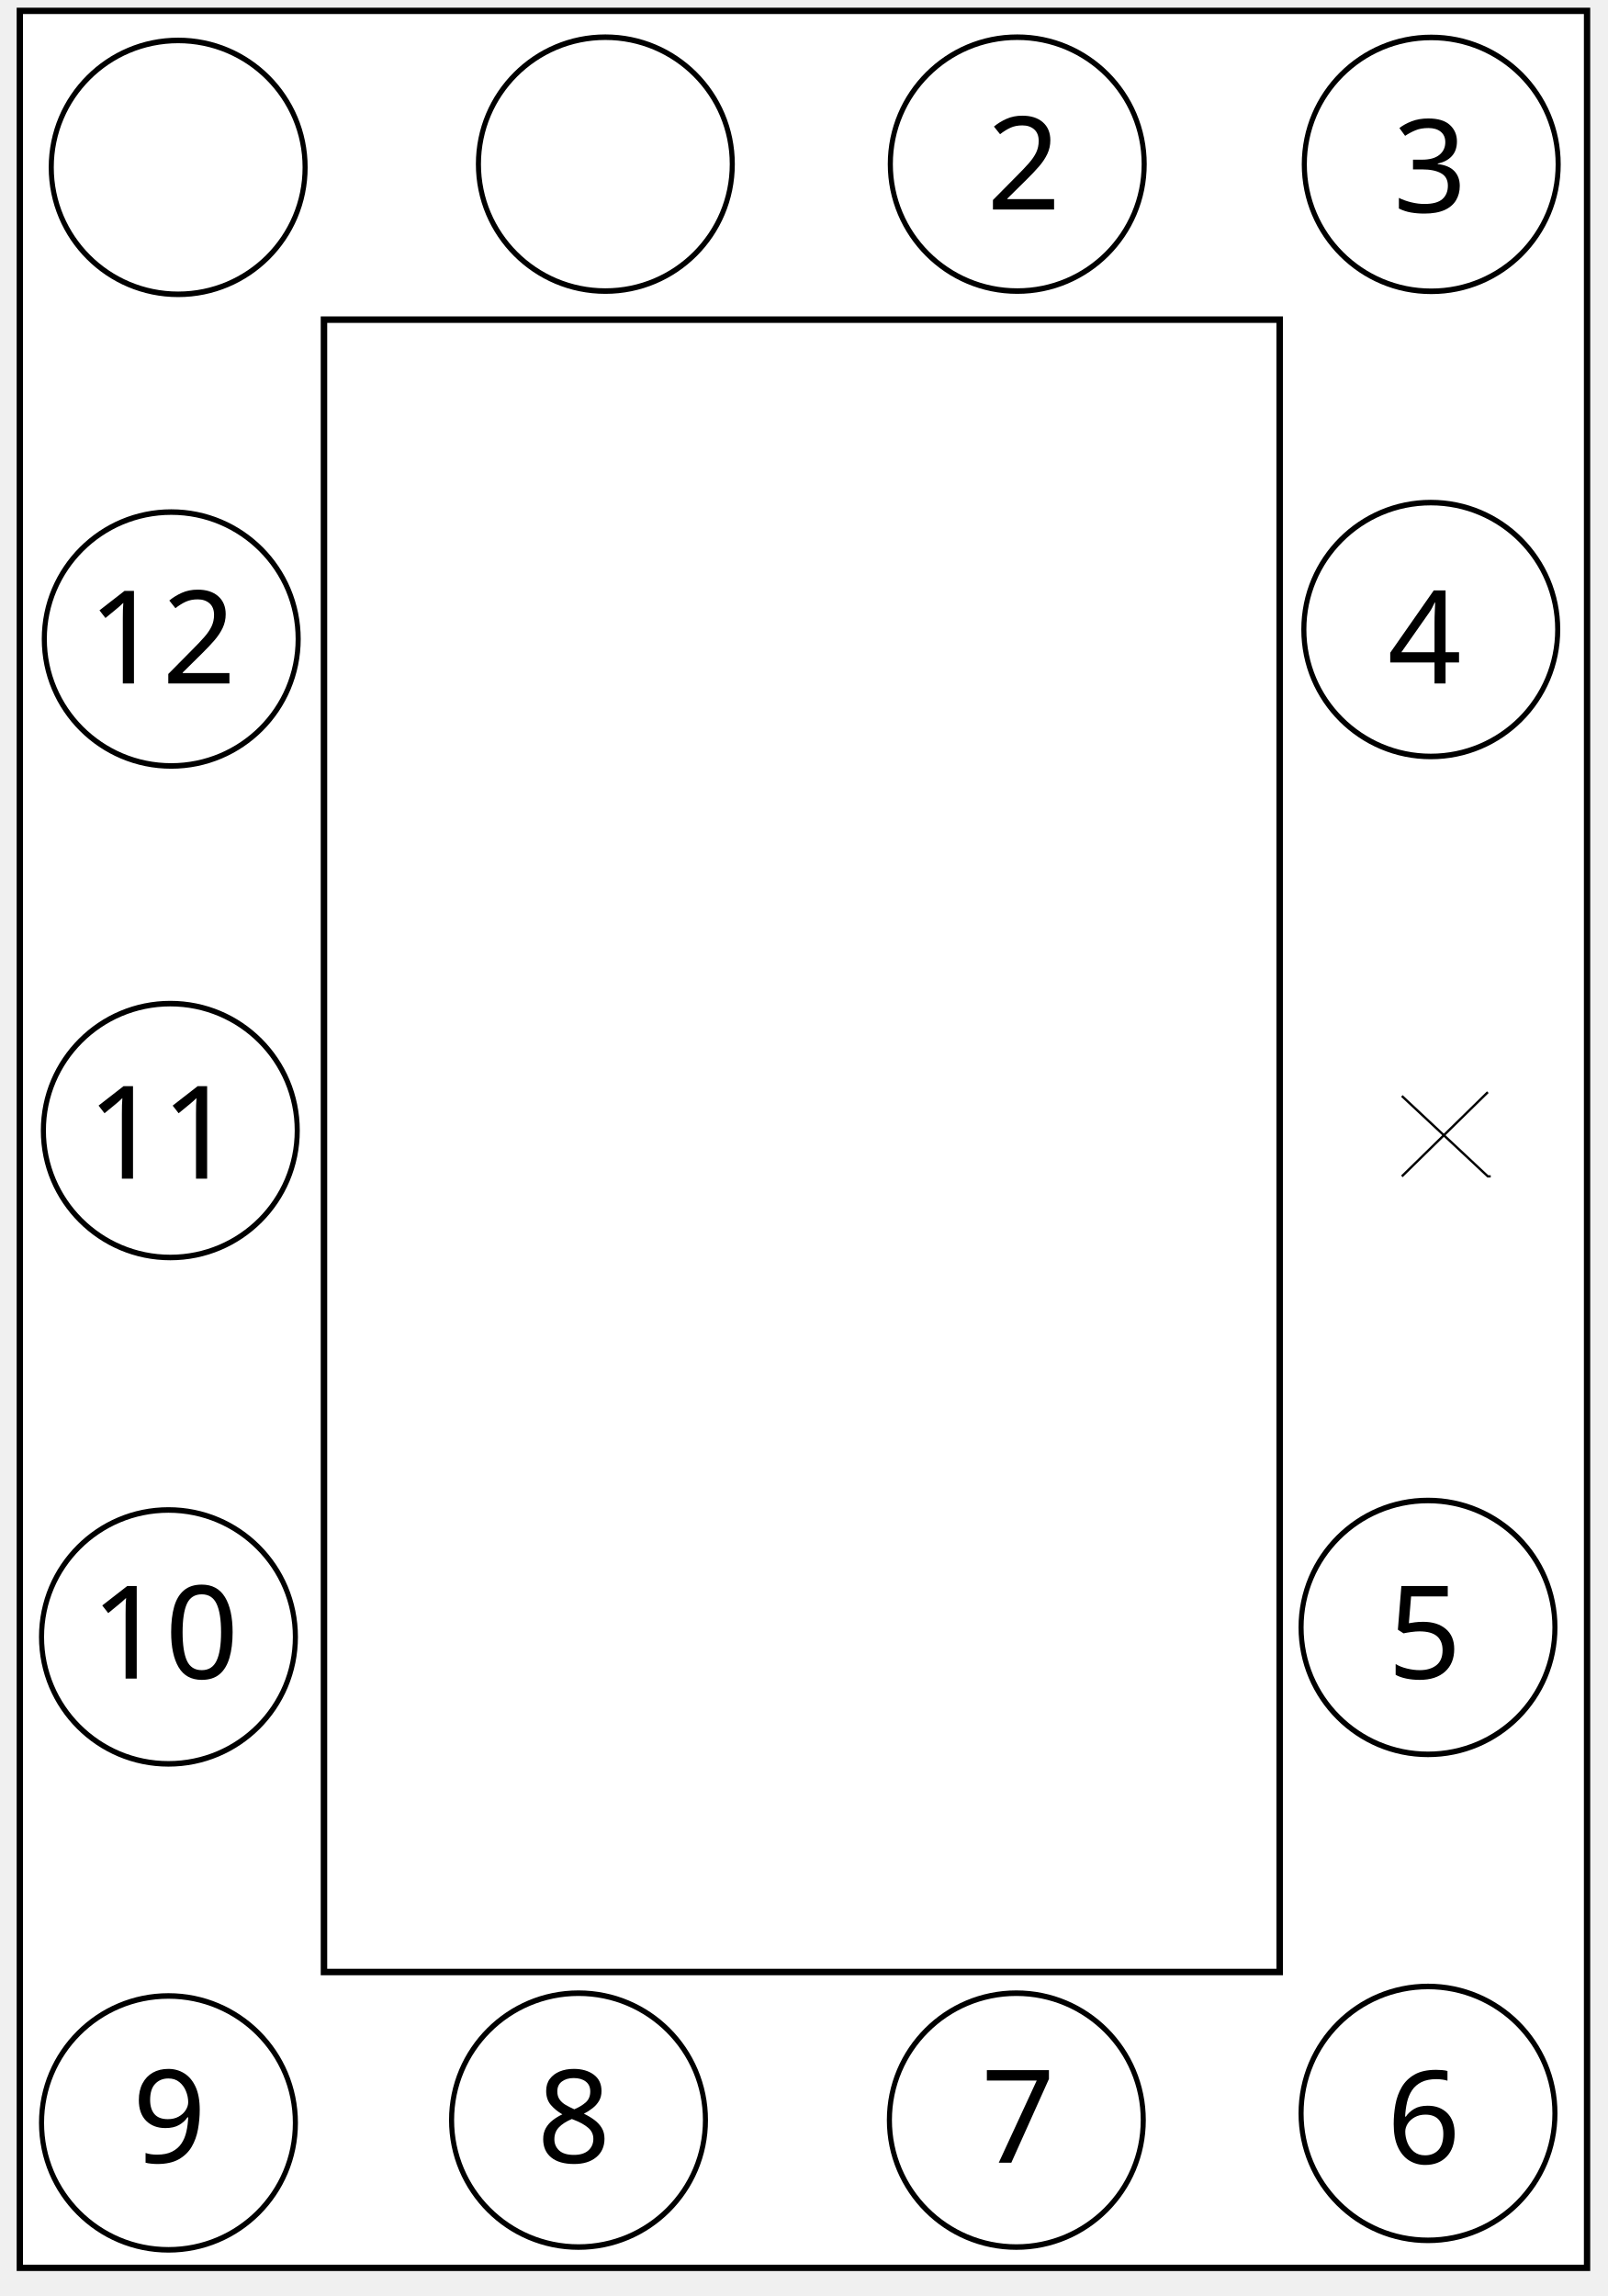
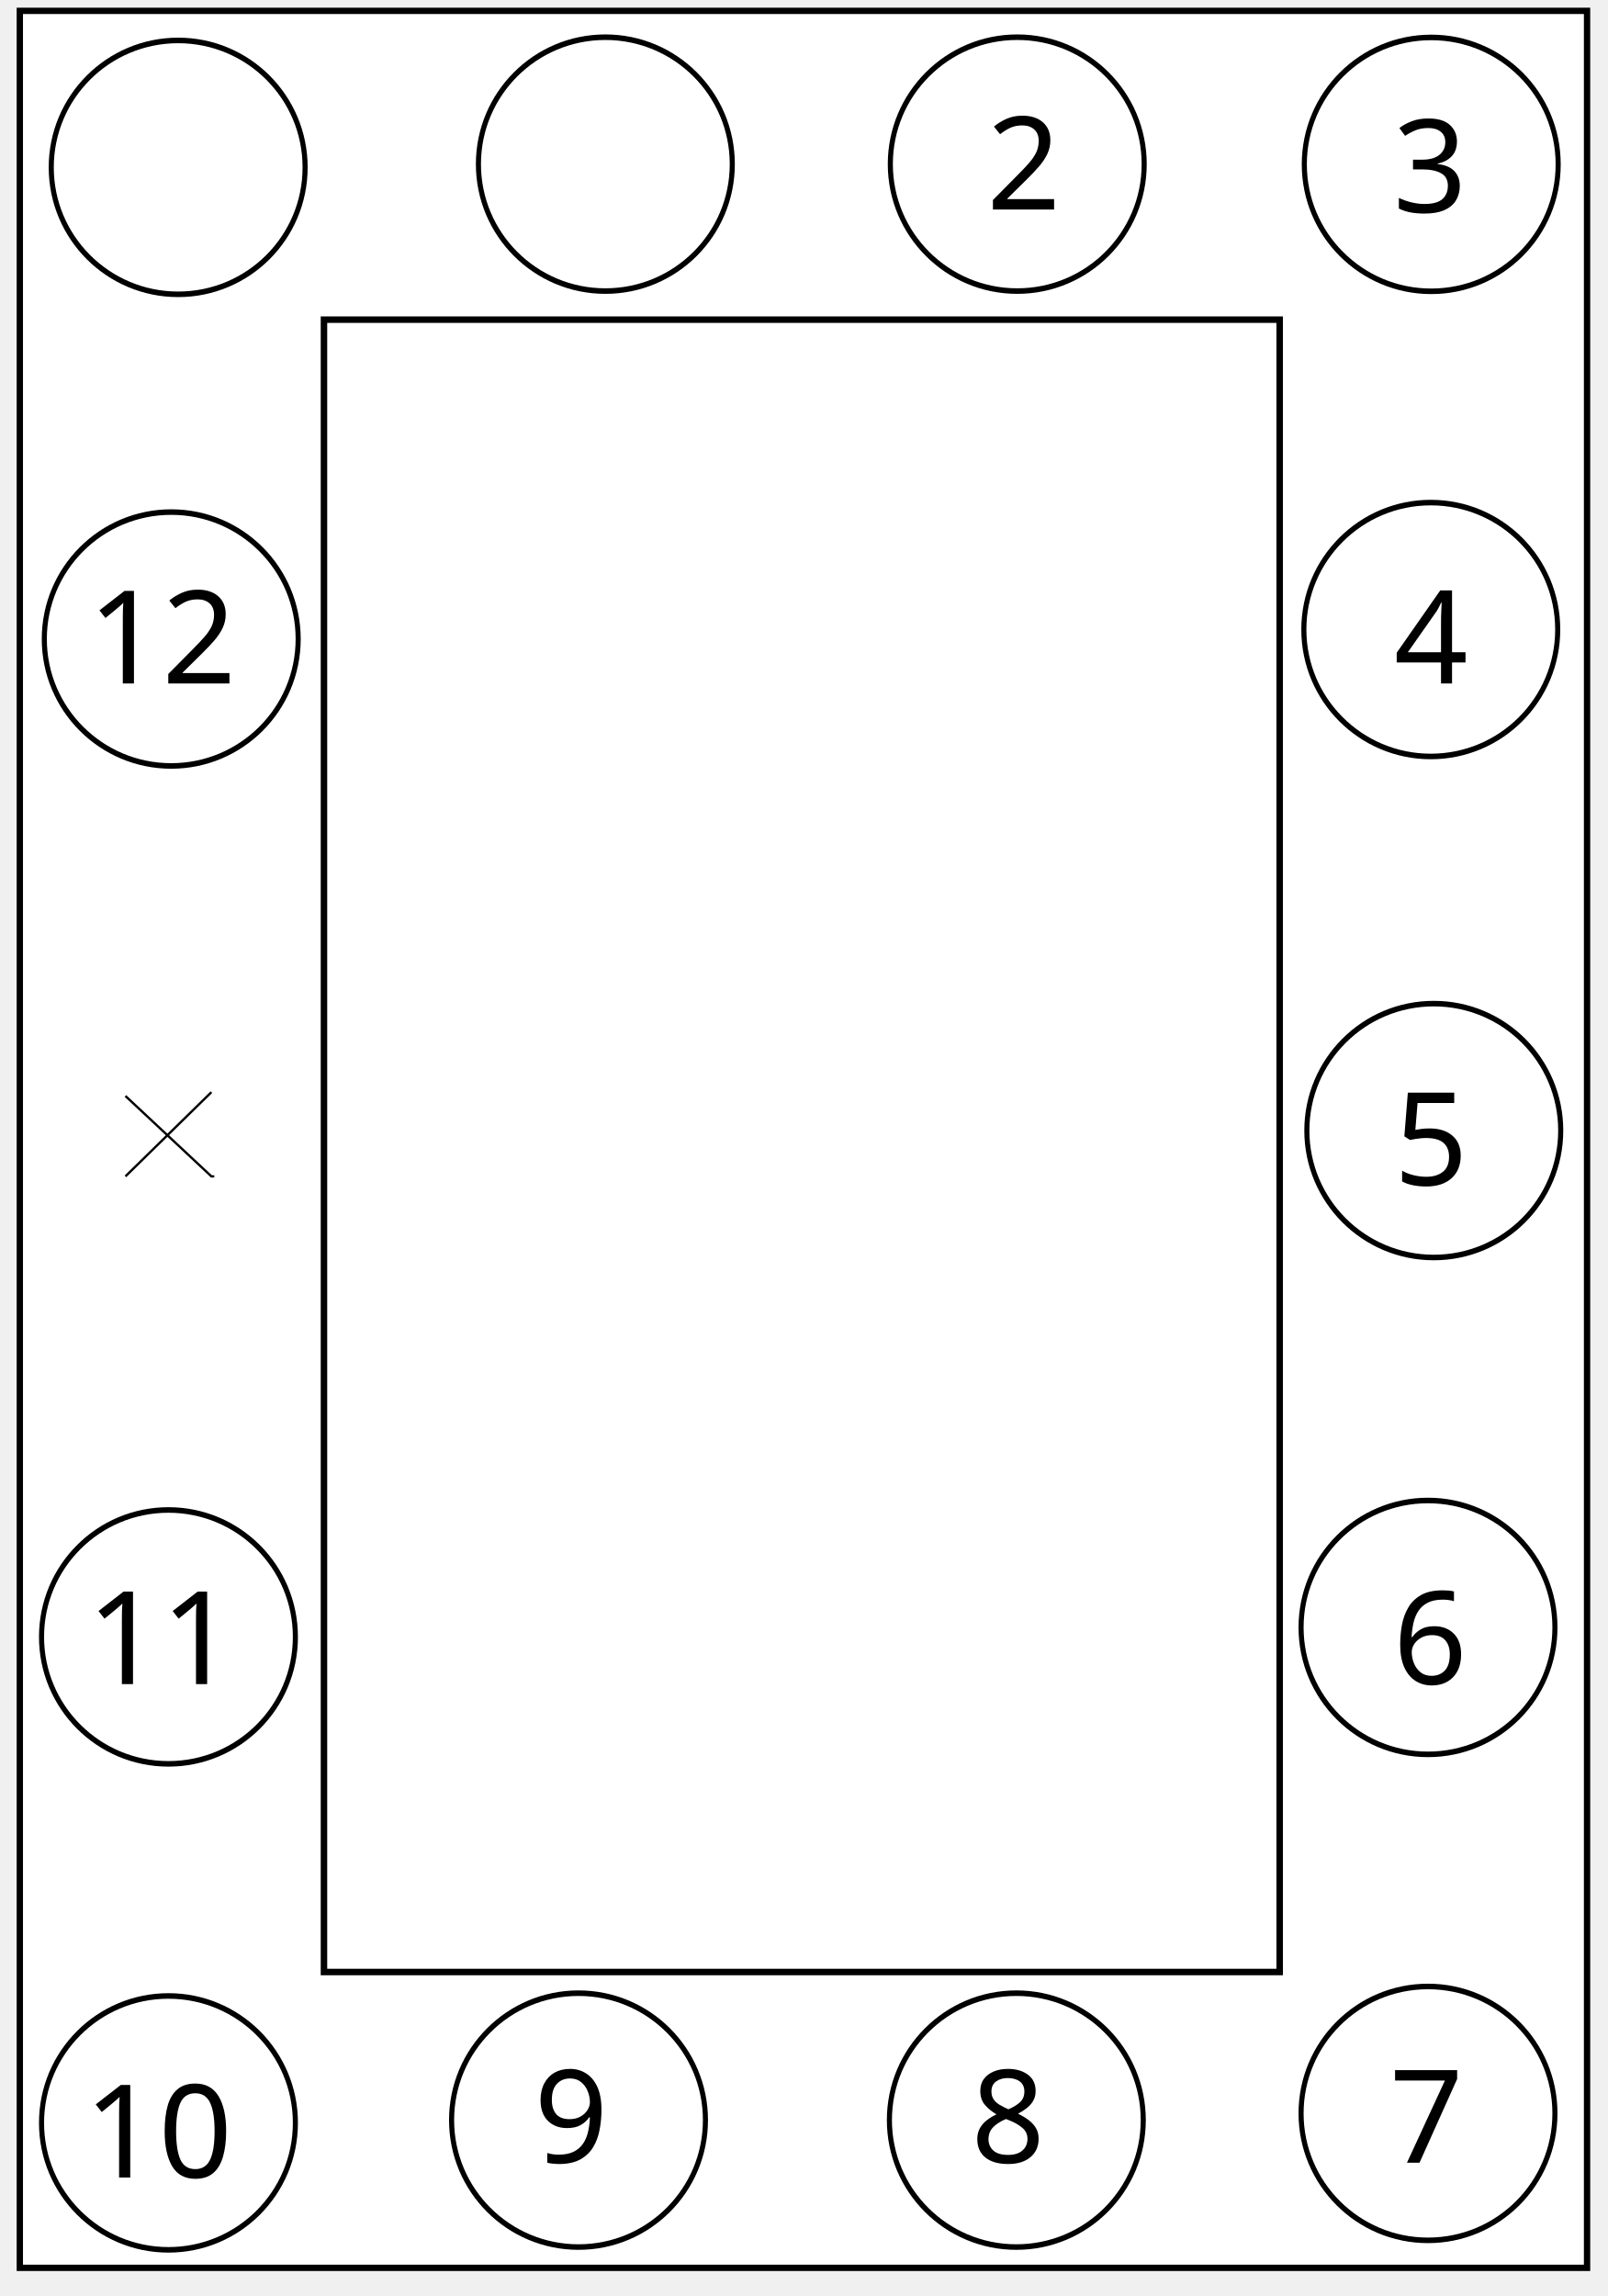
<svg xmlns="http://www.w3.org/2000/svg" width="496.063" height="708.661" id="svg2" version="1.1">
  <defs id="defs4" />
  <g id="layer1" transform="translate(0,-343.7008)">
    <rect style="fill:#ffffff;fill-opacity:1;stroke:#000000;stroke-opacity:1" id="rect3769" width="295" height="510" x="100" y="98.661" transform="translate(0,343.7008)" rx="2.2204458e-17" ry="2.2204461e-17" />
    <rect style="fill:#ffffff;fill-opacity:1;stroke:#000000;stroke-width:1.952;stroke-linecap:butt;stroke-miterlimit:4;stroke-opacity:1;stroke-dasharray:none;stroke-dashoffset:0" id="rect3771" width="483.762" height="696.619" x="6.119" y="347.053" rx="2.2204458e-17" ry="2.2204461e-17" />
    <rect style="fill:#ffffff;fill-opacity:1;stroke:#000000;stroke-width:2;stroke-linecap:butt;stroke-miterlimit:4;stroke-opacity:1;stroke-dasharray:none;stroke-dashoffset:0" id="rect3773" width="295" height="510" x="100" y="98.661" rx="2.2204458e-17" ry="2.2204461e-17" transform="translate(0,343.7008)" />
-     <path style="fill:#ffffff;fill-opacity:1;stroke:#000000;stroke-width:2;stroke-linecap:butt;stroke-miterlimit:4;stroke-opacity:1;stroke-dasharray:none;stroke-dashoffset:0" id="path3775" d="m 62.857,15.804 a 50,45.714 0 1 1 -100,0 50,45.714 0 1 1 100,0 z" transform="matrix(0.7836096,0,0,0.857073,44.92502,381.8166)" />
-     <path style="fill:#ffffff;fill-opacity:1;stroke:#000000;stroke-width:2;stroke-linecap:butt;stroke-miterlimit:4;stroke-opacity:1;stroke-dasharray:none;stroke-dashoffset:0" id="path3775-1" d="m 62.857,15.804 a 50,45.714 0 1 1 -100,0 50,45.714 0 1 1 100,0 z" transform="matrix(0.7836096,0,0,0.857073,42.78216,527.3882)" />
-     <path style="fill:#ffffff;fill-opacity:1;stroke:#000000;stroke-width:2;stroke-linecap:butt;stroke-miterlimit:4;stroke-opacity:1;stroke-dasharray:none;stroke-dashoffset:0" id="path3775-2" d="m 62.857,15.804 a 50,45.714 0 1 1 -100,0 50,45.714 0 1 1 100,0 z" transform="matrix(0.7836096,0,0,0.857073,42.49645,679.1025)" />
-     <path style="fill:#ffffff;fill-opacity:1;stroke:#000000;stroke-width:2;stroke-linecap:butt;stroke-miterlimit:4;stroke-opacity:1;stroke-dasharray:none;stroke-dashoffset:0" id="path3775-2-9" d="m 62.857,15.804 a 50,45.714 0 1 1 -100,0 50,45.714 0 1 1 100,0 z" transform="matrix(0.7836096,0,0,0.857073,41.92502,835.3882)" />
-     <path style="fill:#ffffff;fill-opacity:1;stroke:#000000;stroke-width:2;stroke-linecap:butt;stroke-miterlimit:4;stroke-opacity:1;stroke-dasharray:none;stroke-dashoffset:0" id="path3775-2-4" d="m 62.857,15.804 a 50,45.714 0 1 1 -100,0 50,45.714 0 1 1 100,0 z" transform="matrix(0.7836096,0,0,0.857073,41.92502,985.3882)" />
-     <path style="fill:#ffffff;fill-opacity:1;stroke:#000000;stroke-width:2;stroke-linecap:butt;stroke-miterlimit:4;stroke-opacity:1;stroke-dasharray:none;stroke-dashoffset:0" id="path3775-5" d="m 62.857,15.804 a 50,45.714 0 1 1 -100,0 50,45.714 0 1 1 100,0 z" transform="matrix(0.7836096,0,0,0.857073,431.7107,380.8881)" />
-     <path style="fill:#ffffff;fill-opacity:1;stroke:#000000;stroke-width:2;stroke-linecap:butt;stroke-miterlimit:4;stroke-opacity:1;stroke-dasharray:none;stroke-dashoffset:0" id="path3775-1-3" d="m 62.857,15.804 a 50,45.714 0 1 1 -100,0 50,45.714 0 1 1 100,0 z" transform="matrix(0.7836096,0,0,0.857073,431.5679,524.4597)" />
-     <path style="fill:#ffffff;fill-opacity:1;stroke:#000000;stroke-width:2;stroke-linecap:butt;stroke-miterlimit:4;stroke-opacity:1;stroke-dasharray:none;stroke-dashoffset:0" id="path3775-2-9-7" d="m 62.857,15.804 a 50,45.714 0 1 1 -100,0 50,45.714 0 1 1 100,0 z" transform="matrix(0.7836096,0,0,0.857073,430.7107,832.4597)" />
-     <path style="fill:#ffffff;fill-opacity:1;stroke:#000000;stroke-width:2;stroke-linecap:butt;stroke-miterlimit:4;stroke-opacity:1;stroke-dasharray:none;stroke-dashoffset:0" id="path3775-2-4-9" d="m 62.857,15.804 a 50,45.714 0 1 1 -100,0 50,45.714 0 1 1 100,0 z" transform="matrix(0.7836096,0,0,0.857073,430.7107,982.4597)" />
-     <path style="fill:#ffffff;fill-opacity:1;stroke:#000000;stroke-width:2;stroke-linecap:butt;stroke-miterlimit:4;stroke-opacity:1;stroke-dasharray:none;stroke-dashoffset:0" id="path3775-10" d="m 62.857,15.804 a 50,45.714 0 1 1 -100,0 50,45.714 0 1 1 100,0 z" transform="matrix(0.7836096,0,0,0.857073,176.7822,380.8168)" />
-     <path style="fill:#ffffff;fill-opacity:1;stroke:#000000;stroke-width:2;stroke-linecap:butt;stroke-miterlimit:4;stroke-opacity:1;stroke-dasharray:none;stroke-dashoffset:0" id="path3775-6" d="m 62.857,15.804 a 50,45.714 0 1 1 -100,0 50,45.714 0 1 1 100,0 z" transform="matrix(0.7836096,0,0,0.857073,303.925,380.8168)" />
-     <path style="fill:#ffffff;fill-opacity:1;stroke:#000000;stroke-width:2;stroke-linecap:butt;stroke-miterlimit:4;stroke-opacity:1;stroke-dasharray:none;stroke-dashoffset:0" id="path3775-10-4" d="m 62.857,15.804 a 50,45.714 0 1 1 -100,0 50,45.714 0 1 1 100,0 z" transform="matrix(0.7836096,0,0,0.857073,168.4965,984.5311)" />
-     <path style="fill:#ffffff;fill-opacity:1;stroke:#000000;stroke-width:2;stroke-linecap:butt;stroke-miterlimit:4;stroke-opacity:1;stroke-dasharray:none;stroke-dashoffset:0" id="path3775-6-3" d="m 62.857,15.804 a 50,45.714 0 1 1 -100,0 50,45.714 0 1 1 100,0 z" transform="matrix(0.7836096,0,0,0.857073,303.6393,984.5311)" />
+     <path style="fill:#ffffff;fill-opacity:1;stroke:#000000;stroke-width:2;stroke-linecap:butt;stroke-miterlimit:4;stroke-opacity:1;stroke-dasharray:none;stroke-dashoffset:0" id="path3775" d="m 62.857,15.804 c 0,25.247 -22.386,45.714 -50,45.714 -27.614,0 -50,-20.467 -50,-45.714 0,-25.247 22.386,-45.714 50,-45.714 27.614,0 50,20.467 50,45.714 z" transform="matrix(0.7836096,0,0,0.857073,44.92502,381.8166)" />
+     <path style="fill:#ffffff;fill-opacity:1;stroke:#000000;stroke-width:2;stroke-linecap:butt;stroke-miterlimit:4;stroke-opacity:1;stroke-dasharray:none;stroke-dashoffset:0" id="path3775-1" d="m 62.857,15.804 c 0,25.247 -22.386,45.714 -50,45.714 -27.614,0 -50,-20.467 -50,-45.714 0,-25.247 22.386,-45.714 50,-45.714 27.614,0 50,20.467 50,45.714 z" transform="matrix(0.7836096,0,0,0.857073,42.78216,527.3882)" />
+     <path style="fill:#ffffff;fill-opacity:1;stroke:#000000;stroke-width:2;stroke-linecap:butt;stroke-miterlimit:4;stroke-opacity:1;stroke-dasharray:none;stroke-dashoffset:0" id="path3775-2" d="m 62.857,15.804 a 50,45.714 0 1 1 -100,0 50,45.714 0 1 1 100,0 z" transform="matrix(0.7836096,0,0,0.857073,432.4964,679.1025)" />
+     <path style="fill:#ffffff;fill-opacity:1;stroke:#000000;stroke-width:2;stroke-linecap:butt;stroke-miterlimit:4;stroke-opacity:1;stroke-dasharray:none;stroke-dashoffset:0" id="path3775-2-9" d="m 62.857,15.804 c 0,25.247 -22.386,45.714 -50,45.714 -27.614,0 -50,-20.467 -50,-45.714 0,-25.247 22.386,-45.714 50,-45.714 27.614,0 50,20.467 50,45.714 z" transform="matrix(0.7836096,0,0,0.857073,41.92502,835.3882)" />
+     <path style="fill:#ffffff;fill-opacity:1;stroke:#000000;stroke-width:2;stroke-linecap:butt;stroke-miterlimit:4;stroke-opacity:1;stroke-dasharray:none;stroke-dashoffset:0" id="path3775-2-4" d="m 62.857,15.804 c 0,25.247 -22.386,45.714 -50,45.714 -27.614,0 -50,-20.467 -50,-45.714 0,-25.247 22.386,-45.714 50,-45.714 27.614,0 50,20.467 50,45.714 z" transform="matrix(0.7836096,0,0,0.857073,41.92502,985.3882)" />
+     <path style="fill:#ffffff;fill-opacity:1;stroke:#000000;stroke-width:2;stroke-linecap:butt;stroke-miterlimit:4;stroke-opacity:1;stroke-dasharray:none;stroke-dashoffset:0" id="path3775-5" d="m 62.857,15.804 c 0,25.247 -22.386,45.714 -50,45.714 -27.614,0 -50,-20.467 -50,-45.714 0,-25.247 22.386,-45.714 50,-45.714 27.614,0 50,20.467 50,45.714 z" transform="matrix(0.7836096,0,0,0.857073,431.7107,380.8881)" />
+     <path style="fill:#ffffff;fill-opacity:1;stroke:#000000;stroke-width:2;stroke-linecap:butt;stroke-miterlimit:4;stroke-opacity:1;stroke-dasharray:none;stroke-dashoffset:0" id="path3775-1-3" d="m 62.857,15.804 c 0,25.247 -22.386,45.714 -50,45.714 -27.614,0 -50,-20.467 -50,-45.714 0,-25.247 22.386,-45.714 50,-45.714 27.614,0 50,20.467 50,45.714 z" transform="matrix(0.7836096,0,0,0.857073,431.5679,524.4597)" />
+     <path style="fill:#ffffff;fill-opacity:1;stroke:#000000;stroke-width:2;stroke-linecap:butt;stroke-miterlimit:4;stroke-opacity:1;stroke-dasharray:none;stroke-dashoffset:0" id="path3775-2-9-7" d="m 62.857,15.804 c 0,25.247 -22.386,45.714 -50,45.714 -27.614,0 -50,-20.467 -50,-45.714 0,-25.247 22.386,-45.714 50,-45.714 27.614,0 50,20.467 50,45.714 z" transform="matrix(0.7836096,0,0,0.857073,430.7107,832.4597)" />
+     <path style="fill:#ffffff;fill-opacity:1;stroke:#000000;stroke-width:2;stroke-linecap:butt;stroke-miterlimit:4;stroke-opacity:1;stroke-dasharray:none;stroke-dashoffset:0" id="path3775-2-4-9" d="m 62.857,15.804 c 0,25.247 -22.386,45.714 -50,45.714 -27.614,0 -50,-20.467 -50,-45.714 0,-25.247 22.386,-45.714 50,-45.714 27.614,0 50,20.467 50,45.714 z" transform="matrix(0.7836096,0,0,0.857073,430.7107,982.4597)" />
+     <path style="fill:#ffffff;fill-opacity:1;stroke:#000000;stroke-width:2;stroke-linecap:butt;stroke-miterlimit:4;stroke-opacity:1;stroke-dasharray:none;stroke-dashoffset:0" id="path3775-10" d="m 62.857,15.804 c 0,25.247 -22.386,45.714 -50,45.714 -27.614,0 -50,-20.467 -50,-45.714 0,-25.247 22.386,-45.714 50,-45.714 27.614,0 50,20.467 50,45.714 z" transform="matrix(0.7836096,0,0,0.857073,176.7822,380.8168)" />
+     <path style="fill:#ffffff;fill-opacity:1;stroke:#000000;stroke-width:2;stroke-linecap:butt;stroke-miterlimit:4;stroke-opacity:1;stroke-dasharray:none;stroke-dashoffset:0" id="path3775-6" d="m 62.857,15.804 c 0,25.247 -22.386,45.714 -50,45.714 -27.614,0 -50,-20.467 -50,-45.714 0,-25.247 22.386,-45.714 50,-45.714 27.614,0 50,20.467 50,45.714 z" transform="matrix(0.7836096,0,0,0.857073,303.925,380.8168)" />
+     <path style="fill:#ffffff;fill-opacity:1;stroke:#000000;stroke-width:2;stroke-linecap:butt;stroke-miterlimit:4;stroke-opacity:1;stroke-dasharray:none;stroke-dashoffset:0" id="path3775-10-4" d="m 62.857,15.804 c 0,25.247 -22.386,45.714 -50,45.714 -27.614,0 -50,-20.467 -50,-45.714 0,-25.247 22.386,-45.714 50,-45.714 27.614,0 50,20.467 50,45.714 z" transform="matrix(0.7836096,0,0,0.857073,168.4965,984.5311)" />
+     <path style="fill:#ffffff;fill-opacity:1;stroke:#000000;stroke-width:2;stroke-linecap:butt;stroke-miterlimit:4;stroke-opacity:1;stroke-dasharray:none;stroke-dashoffset:0" id="path3775-6-3" d="m 62.857,15.804 c 0,25.247 -22.386,45.714 -50,45.714 -27.614,0 -50,-20.467 -50,-45.714 0,-25.247 22.386,-45.714 50,-45.714 27.614,0 50,20.467 50,45.714 z" transform="matrix(0.7836096,0,0,0.857073,303.6393,984.5311)" />
    <flowRoot xml:space="preserve" id="flowRoot3905" style="font-size:40px;font-style:normal;font-variant:normal;font-weight:normal;font-stretch:normal;line-height:125%;letter-spacing:0px;word-spacing:0px;fill:#000000;fill-opacity:1;stroke:none;font-family:Ubuntu;-inkscape-font-specification:Ubuntu" transform="translate(341.7143,155.7008)">
      <flowRegion id="flowRegion3907">
        <rect id="rect3909" width="250" height="235.714" x="-298.571" y="211.519" style="font-style:normal;font-variant:normal;font-weight:normal;font-stretch:normal;font-family:Ubuntu;-inkscape-font-specification:Ubuntu" />
      </flowRegion>
      <flowPara id="flowPara3911" style="font-style:normal;font-variant:normal;font-weight:normal;font-stretch:normal;font-family:Sans;-inkscape-font-specification:Sans">0</flowPara>
    </flowRoot>
    <flowRoot xml:space="preserve" id="flowRoot3905-1" style="font-size:40px;font-style:normal;font-weight:normal;line-height:125%;letter-spacing:0px;word-spacing:0px;fill:#000000;fill-opacity:1;stroke:none;font-family:Sans" transform="translate(473.2762,157.5215)">
      <flowRegion id="flowRegion3907-9">
        <rect id="rect3909-0" width="250" height="235.714" x="-298.571" y="211.519" />
      </flowRegion>
      <flowPara id="flowPara3911-5" style="font-style:normal;font-variant:normal;font-weight:normal;font-stretch:normal;font-family:Sans;-inkscape-font-specification:Sans">1</flowPara>
    </flowRoot>
    <text xml:space="preserve" style="font-size:40px;font-style:normal;font-variant:normal;font-weight:normal;font-stretch:normal;line-height:125%;letter-spacing:0px;word-spacing:0px;fill:#000000;fill-opacity:1;stroke:none;font-family:Ubuntu;-inkscape-font-specification:Ubuntu" x="304.571" y="408.362" id="text3955">
      <tspan id="tspan3957" x="304.571" y="408.362" style="font-style:normal;font-variant:normal;font-weight:normal;font-stretch:normal;font-family:Sans;-inkscape-font-specification:Sans">2</tspan>
      <tspan x="304.571" y="458.362" id="tspan3959" />
    </text>
-     <text xml:space="preserve" style="font-size:40px;font-style:normal;font-weight:normal;line-height:125%;letter-spacing:0px;word-spacing:0px;fill:#000000;fill-opacity:1;stroke:none;font-family:Sans" x="428.286" y="554.648" id="text3961">
-       <tspan id="tspan3963" x="428.286" y="554.648">4</tspan>
+     <text xml:space="preserve" style="font-size:40px;font-style:normal;font-weight:normal;line-height:125%;letter-spacing:0px;word-spacing:0px;fill:#000000;fill-opacity:1;stroke:none;font-family:Sans" x="430.286" y="554.648" id="text3961">
+       <tspan id="tspan3963" x="430.286" y="554.648">4</tspan>
    </text>
-     <text xml:space="preserve" style="font-size:40px;font-style:normal;font-weight:normal;line-height:125%;letter-spacing:0px;word-spacing:0px;fill:#000000;fill-opacity:1;stroke:none;font-family:Sans" x="428.286" y="861.791" id="text3965">
-       <tspan id="tspan3967" x="428.286" y="861.791">5</tspan>
+     <text xml:space="preserve" style="font-size:40px;font-style:normal;font-weight:normal;line-height:125%;letter-spacing:0px;word-spacing:0px;fill:#000000;fill-opacity:1;stroke:none;font-family:Sans" x="430.286" y="709.505" id="text3965">
+       <tspan id="tspan3967" x="430.286" y="709.505">5</tspan>
    </text>
-     <text xml:space="preserve" style="font-size:40px;font-style:normal;font-weight:normal;line-height:125%;letter-spacing:0px;word-spacing:0px;fill:#000000;fill-opacity:1;stroke:none;font-family:Sans" x="428" y="1011.505" id="text3969">
-       <tspan id="tspan3971" x="428" y="1011.505">6</tspan>
+     <text xml:space="preserve" style="font-size:40px;font-style:normal;font-weight:normal;line-height:125%;letter-spacing:0px;word-spacing:0px;fill:#000000;fill-opacity:1;stroke:none;font-family:Sans" x="430" y="863.505" id="text3969">
+       <tspan id="tspan3971" x="430" y="863.505">6</tspan>
    </text>
-     <text xml:space="preserve" style="font-size:40px;font-style:normal;font-weight:normal;line-height:125%;letter-spacing:0px;word-spacing:0px;fill:#000000;fill-opacity:1;stroke:none;font-family:Sans" x="302.857" y="1011.219" id="text3973">
-       <tspan id="tspan3975" x="302.857" y="1011.219">7</tspan>
+     <text xml:space="preserve" style="font-size:40px;font-style:normal;font-weight:normal;line-height:125%;letter-spacing:0px;word-spacing:0px;fill:#000000;fill-opacity:1;stroke:none;font-family:Sans" x="428.857" y="1011.219" id="text3973">
+       <tspan id="tspan3975" x="428.857" y="1011.219">7</tspan>
    </text>
-     <text xml:space="preserve" style="font-size:40px;font-style:normal;font-weight:normal;line-height:125%;letter-spacing:0px;word-spacing:0px;fill:#000000;fill-opacity:1;stroke:none;font-family:Sans" x="165.714" y="1011.219" id="text3977">
-       <tspan id="tspan3979" x="165.714" y="1011.219">8</tspan>
-       <tspan x="165.714" y="1061.219" id="tspan3981" />
+     <text xml:space="preserve" style="font-size:40px;font-style:normal;font-weight:normal;line-height:125%;letter-spacing:0px;word-spacing:0px;fill:#000000;fill-opacity:1;stroke:none;font-family:Sans" x="299.714" y="1011.219" id="text3977">
+       <tspan id="tspan3979" x="299.714" y="1011.219">8</tspan>
+       <tspan x="299.714" y="1061.219" id="tspan3981" />
    </text>
-     <text xml:space="preserve" style="font-size:40px;font-style:normal;font-weight:normal;line-height:125%;letter-spacing:0px;word-spacing:0px;fill:#000000;fill-opacity:1;stroke:none;font-family:Sans" x="40.857" y="1011.219" id="text3983">
-       <tspan id="tspan3985" x="40.857" y="1011.219">9</tspan>
+     <text xml:space="preserve" style="font-size:40px;font-style:normal;font-weight:normal;line-height:125%;letter-spacing:0px;word-spacing:0px;fill:#000000;fill-opacity:1;stroke:none;font-family:Sans" x="164.857" y="1011.219" id="text3983">
+       <tspan id="tspan3985" x="164.857" y="1011.219">9</tspan>
    </text>
-     <text xml:space="preserve" style="font-size:40px;font-style:normal;font-weight:normal;line-height:125%;letter-spacing:0px;word-spacing:0px;fill:#000000;fill-opacity:1;stroke:none;font-family:Sans" x="28" y="861.791" id="text3987">
-       <tspan id="tspan3989" x="28" y="861.791">10</tspan>
-       <tspan x="28" y="911.791" id="tspan3991" />
+     <text xml:space="preserve" style="font-size:40px;font-style:normal;font-weight:normal;line-height:125%;letter-spacing:0px;word-spacing:0px;fill:#000000;fill-opacity:1;stroke:none;font-family:Sans" x="26" y="1015.791" id="text3987">
+       <tspan id="tspan3989" x="26" y="1015.791">10</tspan>
+       <tspan x="26" y="1065.791" id="tspan3991" />
    </text>
-     <text xml:space="preserve" style="font-size:40px;font-style:normal;font-weight:normal;line-height:125%;letter-spacing:0px;word-spacing:0px;fill:#000000;fill-opacity:1;stroke:none;font-family:Sans" x="26.857" y="707.505" id="text3993">
-       <tspan id="tspan3995" x="26.857" y="707.505">11</tspan>
-       <tspan x="26.857" y="757.505" id="tspan3997" />
+     <text xml:space="preserve" style="font-size:40px;font-style:normal;font-weight:normal;line-height:125%;letter-spacing:0px;word-spacing:0px;fill:#000000;fill-opacity:1;stroke:none;font-family:Sans" x="26.857" y="863.505" id="text3993">
+       <tspan id="tspan3995" x="26.857" y="863.505">11</tspan>
+       <tspan x="26.857" y="913.505" id="tspan3997" />
    </text>
    <text xml:space="preserve" style="font-size:40px;font-style:normal;font-weight:normal;line-height:125%;letter-spacing:0px;word-spacing:0px;fill:#000000;fill-opacity:1;stroke:none;font-family:Sans" x="27.143" y="554.648" id="text3999">
      <tspan id="tspan4001" x="27.143" y="554.648">12</tspan>
    </text>
    <text xml:space="preserve" style="font-size:40px;font-style:normal;font-weight:normal;line-height:125%;letter-spacing:0px;word-spacing:0px;fill:#000000;fill-opacity:1;stroke:none;font-family:Sans" x="430" y="409.219" id="text4003">
      <tspan id="tspan4005" x="430" y="409.219">3</tspan>
    </text>
-     <path style="fill:none;stroke:#000000;stroke-width:0.716px;stroke-linecap:butt;stroke-linejoin:miter;stroke-opacity:1" d="m 432.715,681.973 26.542,24.817 0.885,0" id="path4013" />
-     <path style="fill:none;stroke:#000000;stroke-width:0.716px;stroke-linecap:butt;stroke-linejoin:miter;stroke-opacity:1" d="m 432.715,706.79 26.542,-25.999" id="path4015" />
+     <path style="fill:none;stroke:#000000;stroke-width:0.716px;stroke-linecap:butt;stroke-linejoin:miter;stroke-opacity:1" d="m 38.715,681.973 26.542,24.817 0.885,0" id="path4013" />
+     <path style="fill:none;stroke:#000000;stroke-width:0.716px;stroke-linecap:butt;stroke-linejoin:miter;stroke-opacity:1" d="M 38.715,706.79 65.257,680.791" id="path4015" />
  </g>
</svg>
